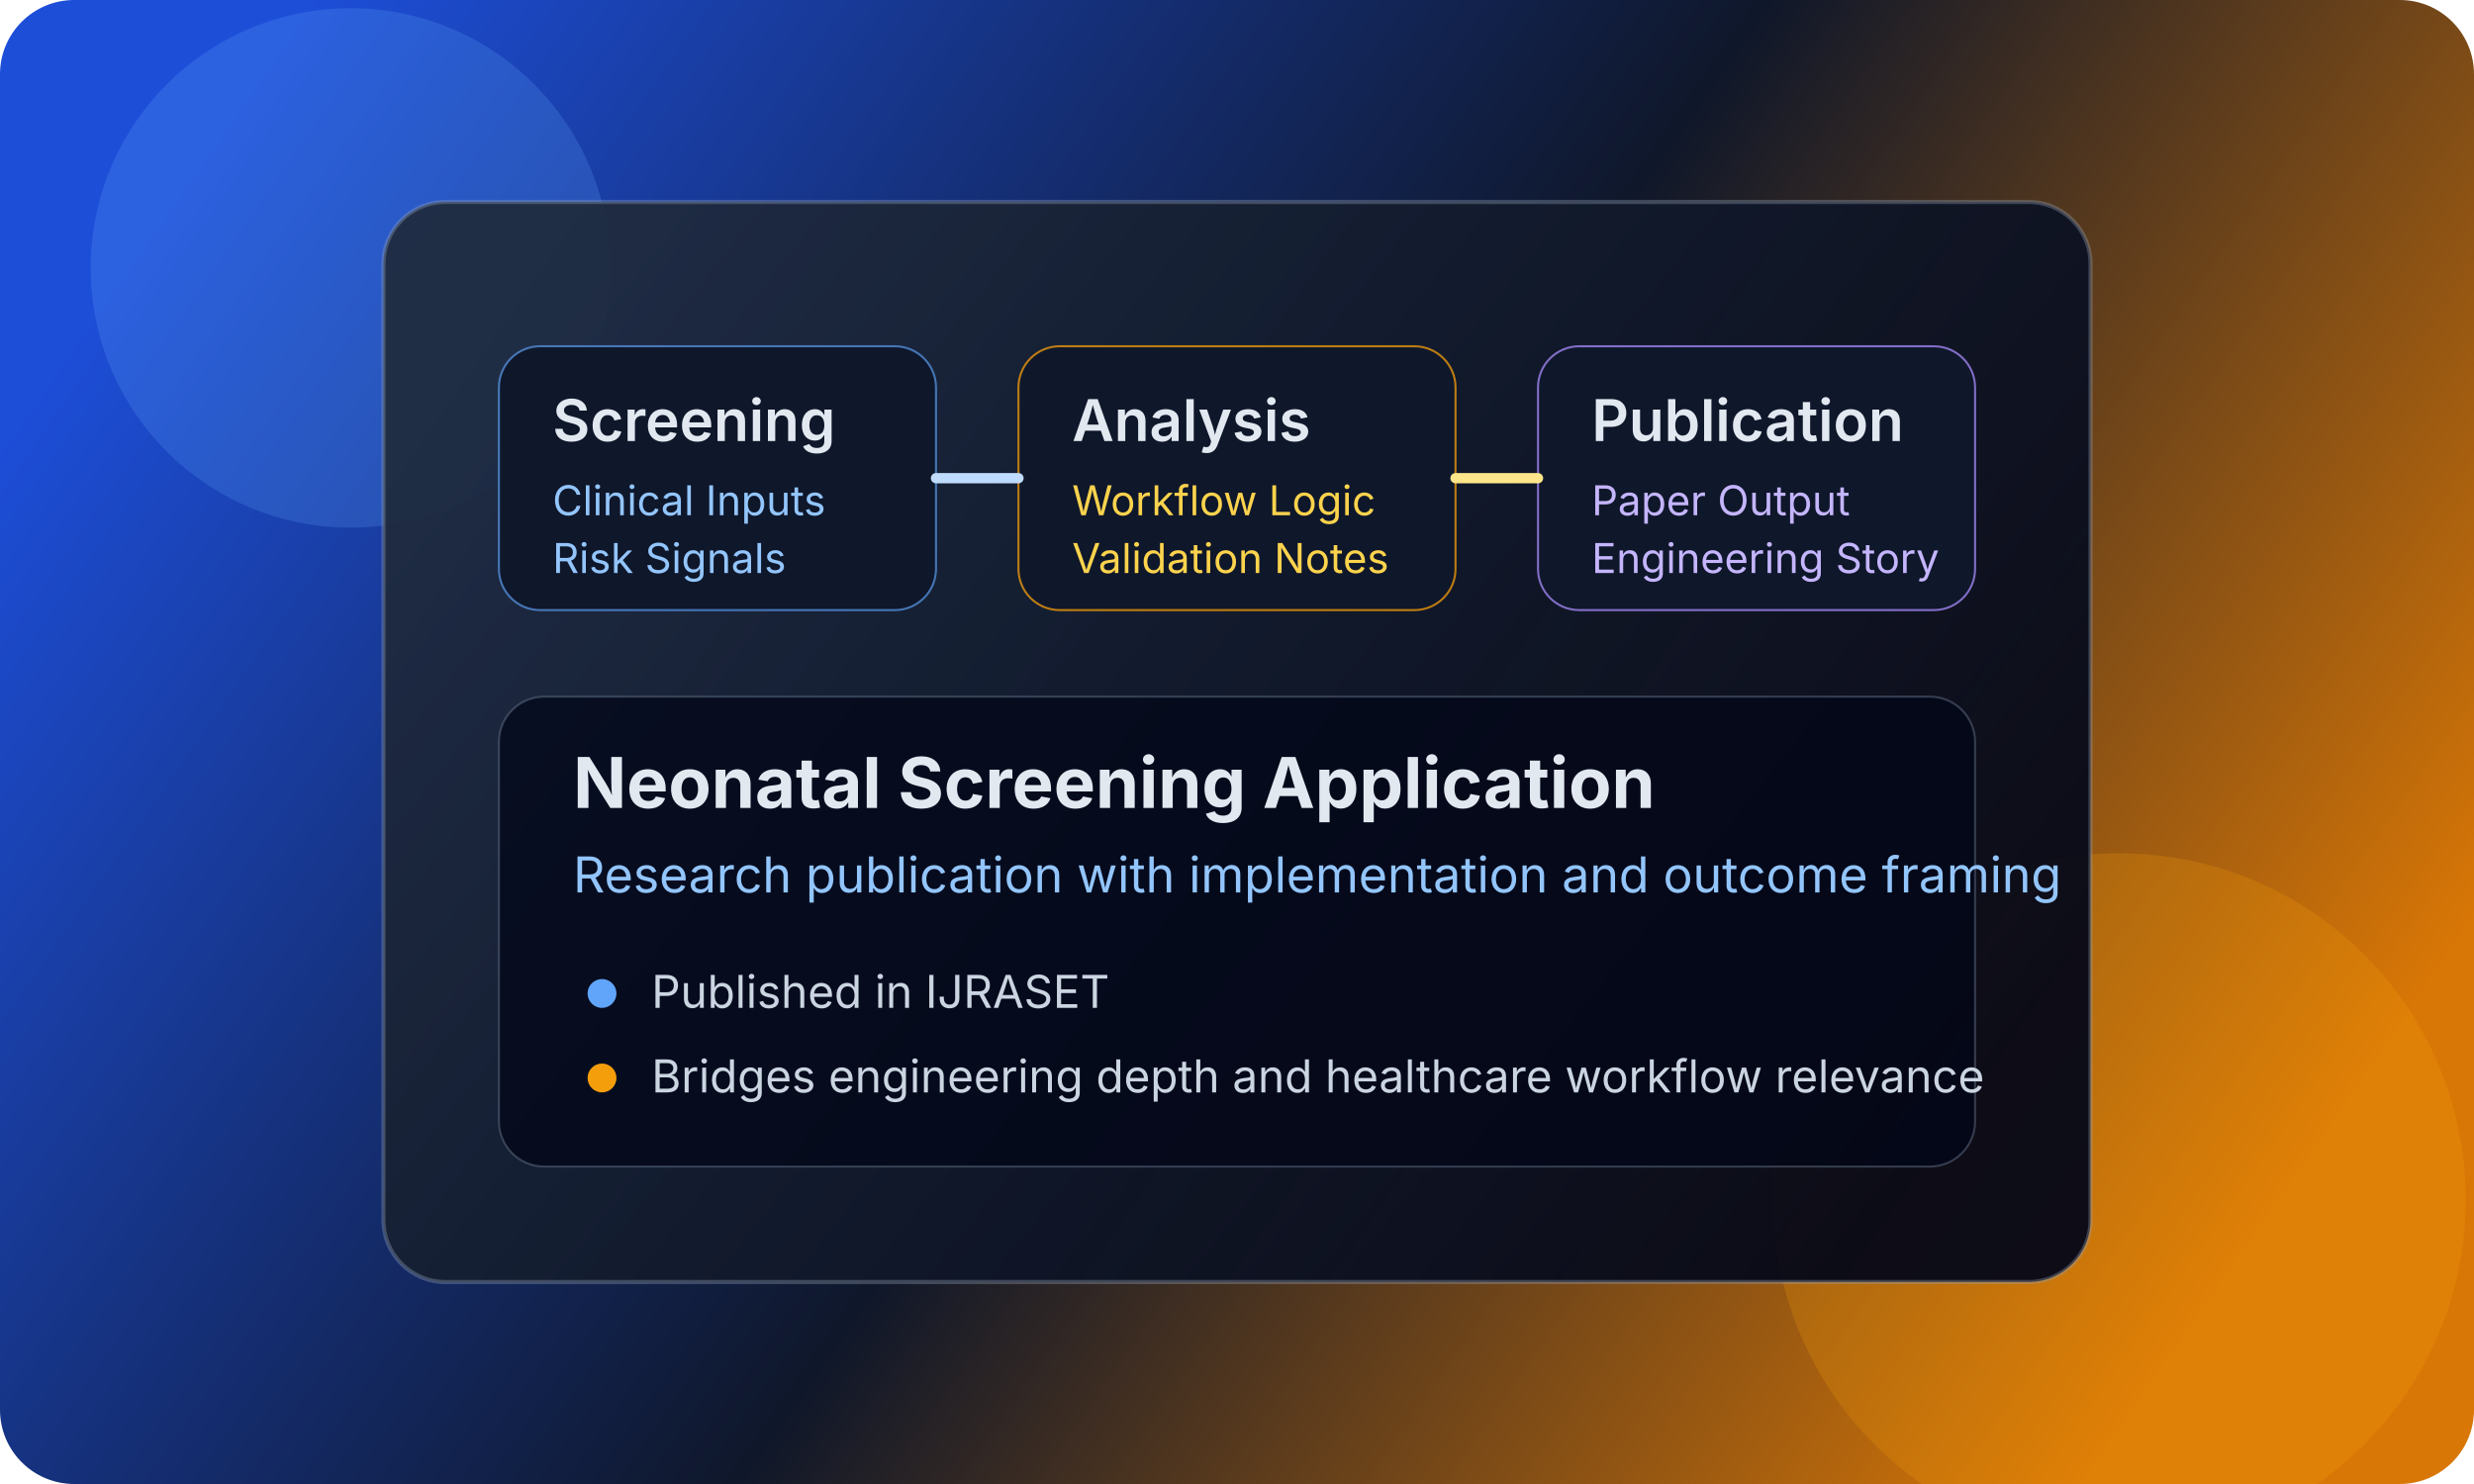
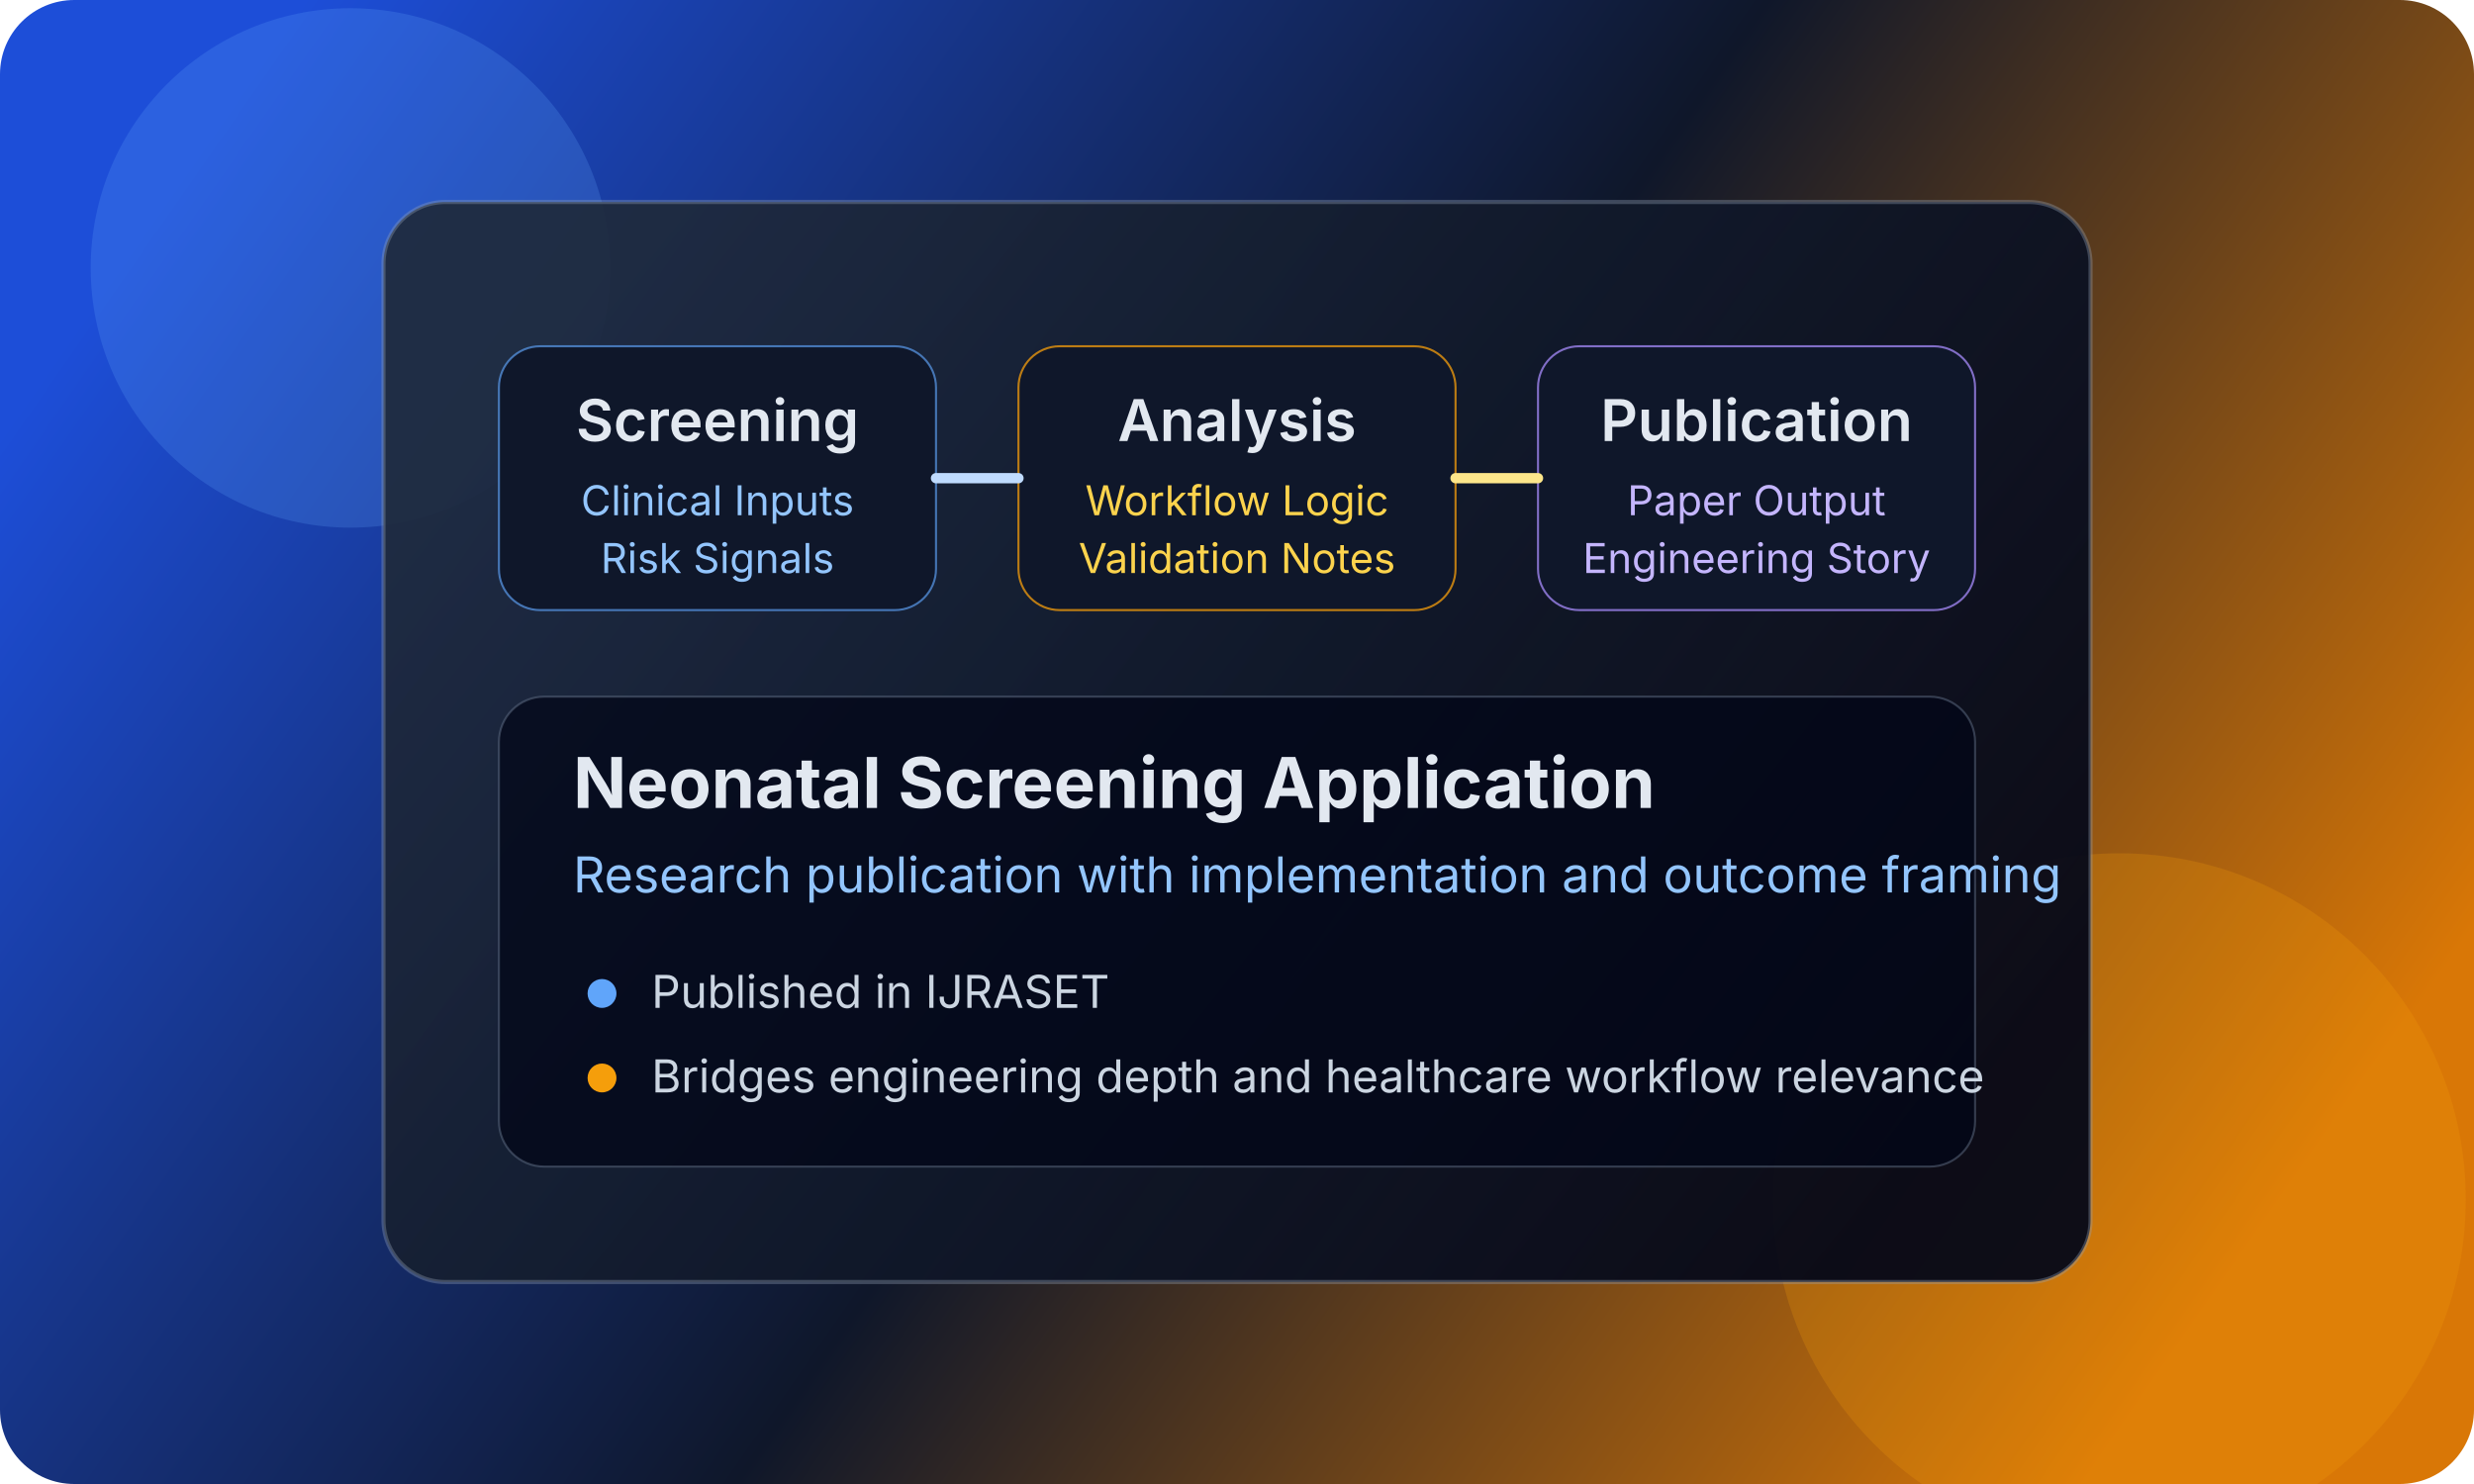
<svg xmlns="http://www.w3.org/2000/svg" width="1200" height="720" viewBox="0 0 1200 720" fill="none" role="img" aria-labelledby="title desc">
  <defs>
    <linearGradient id="bg" x1="120" y1="40" x2="1040" y2="680" gradientUnits="userSpaceOnUse">
      <stop stop-color="#1D4ED8" />
      <stop offset="0.52" stop-color="#0F172A" />
      <stop offset="1" stop-color="#D97706" />
    </linearGradient>
    <linearGradient id="card" x1="300" y1="140" x2="900" y2="620" gradientUnits="userSpaceOnUse">
      <stop stop-color="#1E293B" stop-opacity="0.92" />
      <stop offset="1" stop-color="#020617" stop-opacity="0.94" />
    </linearGradient>
  </defs>
  <rect width="1200" height="720" rx="36" fill="url(#bg)" />
  <g opacity="0.22">
    <circle cx="170" cy="130" r="126" fill="#60A5FA" />
    <circle cx="1028" cy="582" r="168" fill="#F59E0B" />
  </g>
  <rect x="186" y="98" width="828" height="524" rx="30" fill="url(#card)" stroke="#94A3B8" stroke-opacity="0.35" stroke-width="2" />
  <rect x="242" y="168" width="212" height="128" rx="20" fill="#0F172A" stroke="#60A5FA" stroke-opacity="0.65" />
-   <text x="268" y="214" fill="#E2E8F0" font-family="Inter, Arial, sans-serif" font-size="28" font-weight="600">Screening</text>
-   <text x="268" y="250" fill="#93C5FD" font-family="Inter, Arial, sans-serif" font-size="20">Clinical Inputs</text>
-   <text x="268" y="278" fill="#93C5FD" font-family="Inter, Arial, sans-serif" font-size="20">Risk Signals</text>
+   <text x="348" y="214" text-anchor="middle" fill="#E2E8F0" font-family="Inter, Arial, sans-serif" font-size="28" font-weight="600">Screening</text>
+   <text x="348" y="250" text-anchor="middle" fill="#93C5FD" font-family="Inter, Arial, sans-serif" font-size="20">Clinical Inputs</text>
+   <text x="348" y="278" text-anchor="middle" fill="#93C5FD" font-family="Inter, Arial, sans-serif" font-size="20">Risk Signals</text>
  <rect x="494" y="168" width="212" height="128" rx="20" fill="#0F172A" stroke="#F59E0B" stroke-opacity="0.75" />
-   <text x="520" y="214" fill="#E2E8F0" font-family="Inter, Arial, sans-serif" font-size="28" font-weight="600">Analysis</text>
-   <text x="520" y="250" fill="#FCD34D" font-family="Inter, Arial, sans-serif" font-size="20">Workflow Logic</text>
-   <text x="520" y="278" fill="#FCD34D" font-family="Inter, Arial, sans-serif" font-size="20">Validation Notes</text>
+   <text x="600" y="214" text-anchor="middle" fill="#E2E8F0" font-family="Inter, Arial, sans-serif" font-size="28" font-weight="600">Analysis</text>
+   <text x="600" y="250" text-anchor="middle" fill="#FCD34D" font-family="Inter, Arial, sans-serif" font-size="20">Workflow Logic</text>
+   <text x="600" y="278" text-anchor="middle" fill="#FCD34D" font-family="Inter, Arial, sans-serif" font-size="20">Validation Notes</text>
  <rect x="746" y="168" width="212" height="128" rx="20" fill="#0F172A" stroke="#A78BFA" stroke-opacity="0.75" />
-   <text x="772" y="214" fill="#E2E8F0" font-family="Inter, Arial, sans-serif" font-size="28" font-weight="600">Publication</text>
-   <text x="772" y="250" fill="#C4B5FD" font-family="Inter, Arial, sans-serif" font-size="20">Paper Output</text>
-   <text x="772" y="278" fill="#C4B5FD" font-family="Inter, Arial, sans-serif" font-size="20">Engineering Story</text>
+   <text x="852" y="214" text-anchor="middle" fill="#E2E8F0" font-family="Inter, Arial, sans-serif" font-size="28" font-weight="600">Publication</text>
+   <text x="852" y="250" text-anchor="middle" fill="#C4B5FD" font-family="Inter, Arial, sans-serif" font-size="20">Paper Output</text>
+   <text x="852" y="278" text-anchor="middle" fill="#C4B5FD" font-family="Inter, Arial, sans-serif" font-size="20">Engineering Story</text>
  <path d="M454 232H494" stroke="#BFDBFE" stroke-width="5" stroke-linecap="round" />
  <path d="M706 232H746" stroke="#FDE68A" stroke-width="5" stroke-linecap="round" />
  <rect x="242" y="338" width="716" height="228" rx="22" fill="#020617" fill-opacity="0.74" stroke="#64748B" stroke-opacity="0.48" />
  <text x="278" y="392" fill="#E2E8F0" font-family="Inter, Arial, sans-serif" font-size="34" font-weight="700">Neonatal Screening Application</text>
  <text x="278" y="433" fill="#93C5FD" font-family="Inter, Arial, sans-serif" font-size="24">Research publication with implementation and outcome framing</text>
  <circle cx="292" cy="482" r="7" fill="#60A5FA" />
  <text x="316" y="489" fill="#CBD5E1" font-family="Inter, Arial, sans-serif" font-size="22">Published in IJRASET</text>
  <circle cx="292" cy="523" r="7" fill="#F59E0B" />
  <text x="316" y="530" fill="#CBD5E1" font-family="Inter, Arial, sans-serif" font-size="22">Bridges engineering depth and healthcare workflow relevance</text>
</svg>
